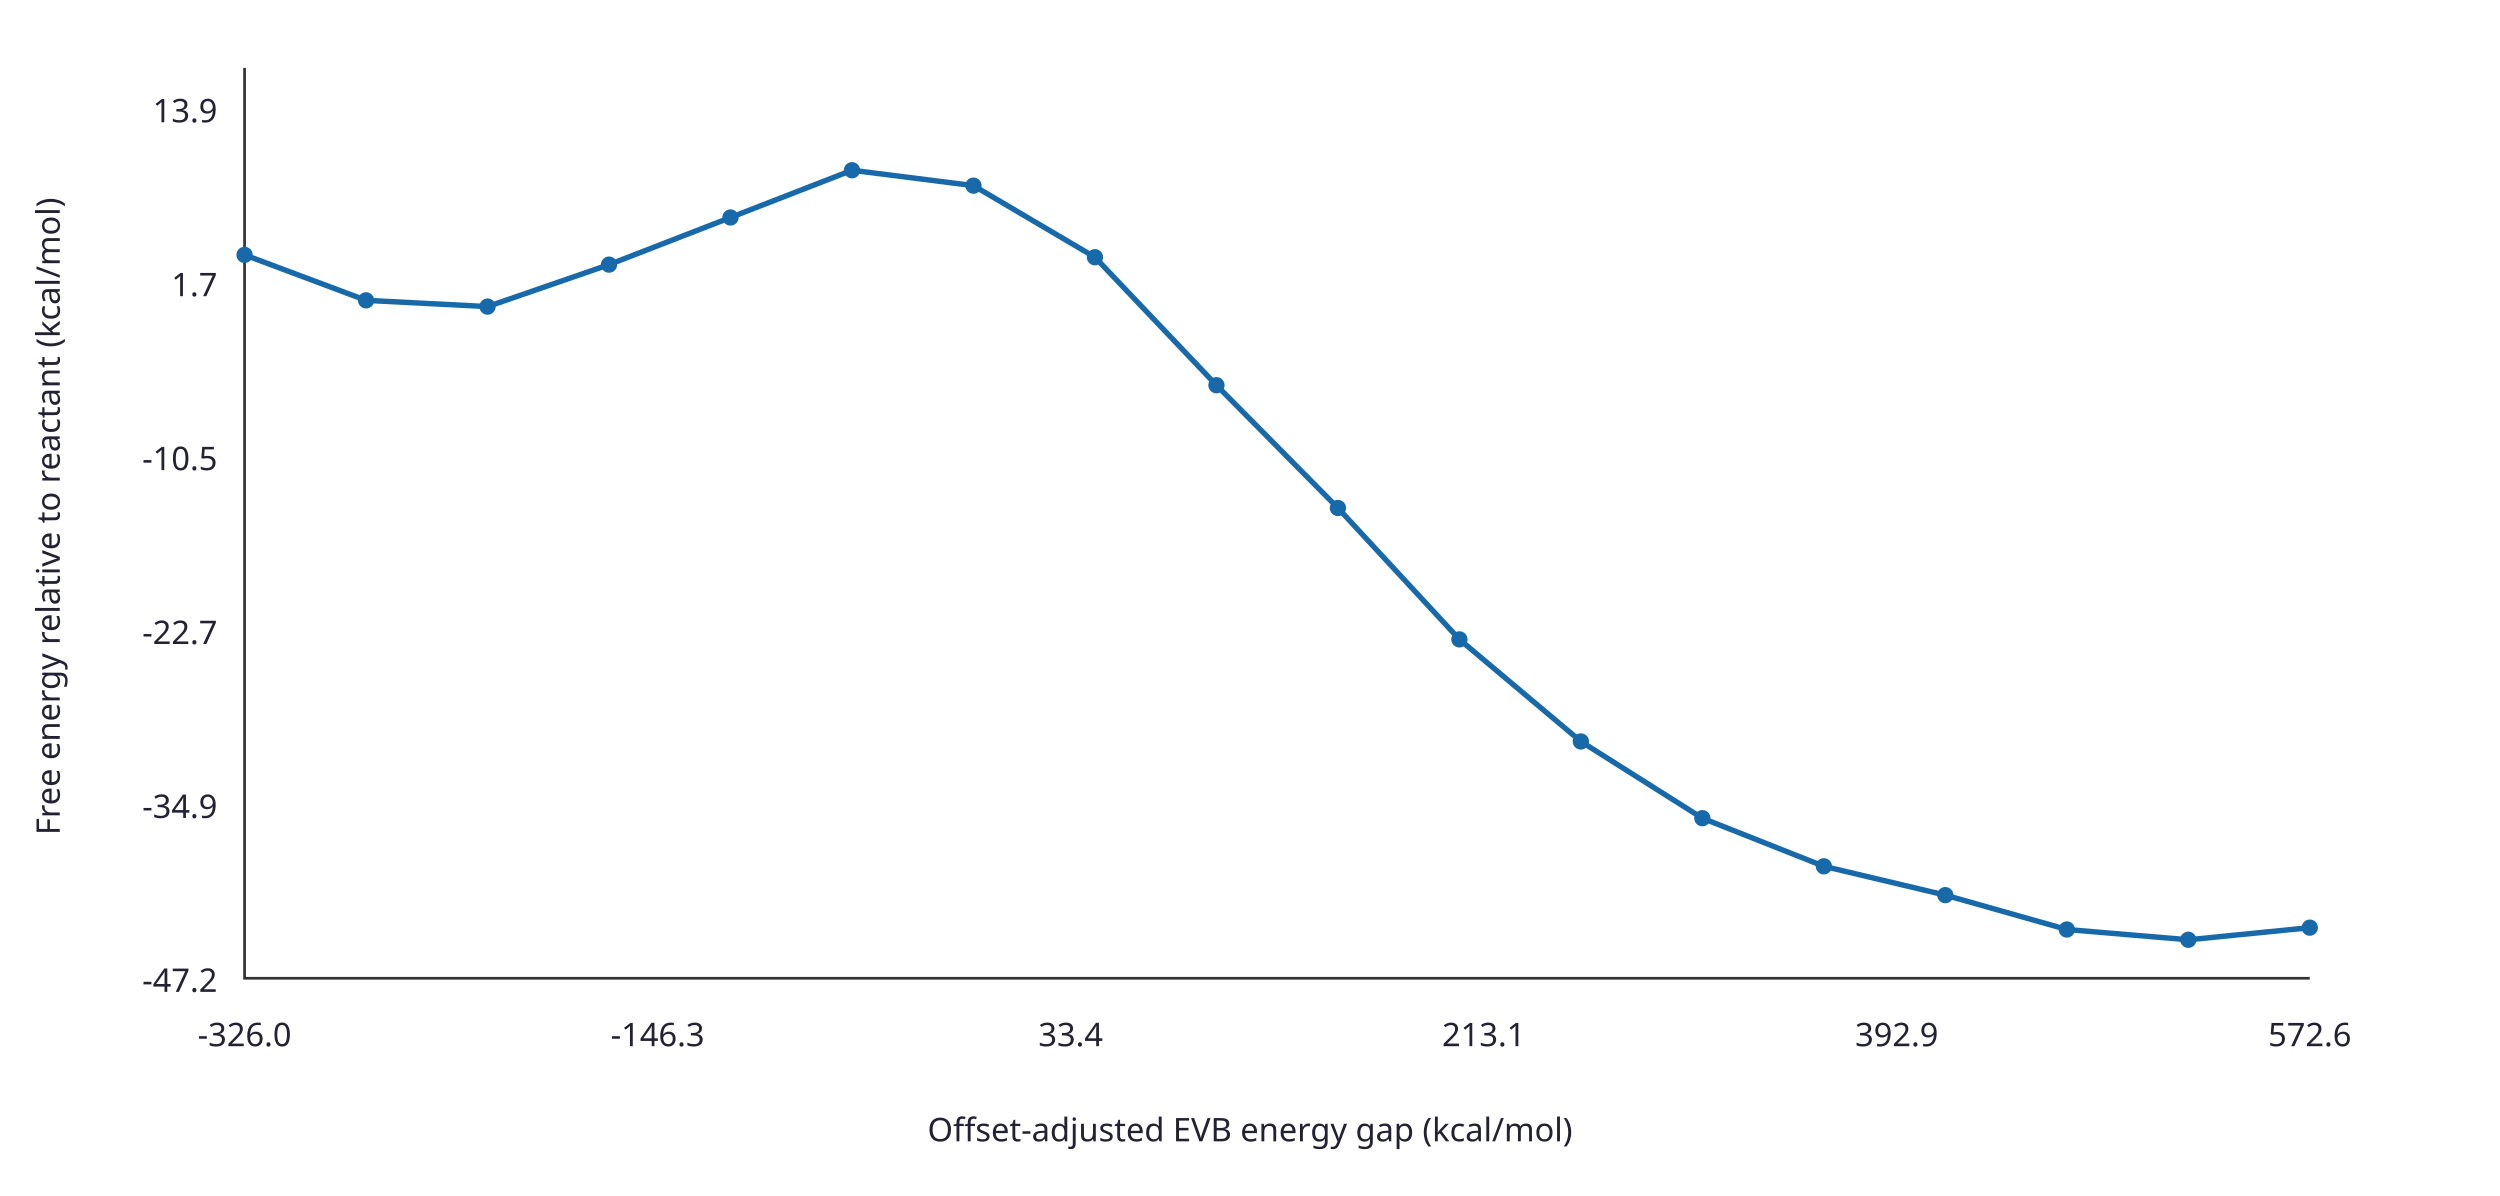
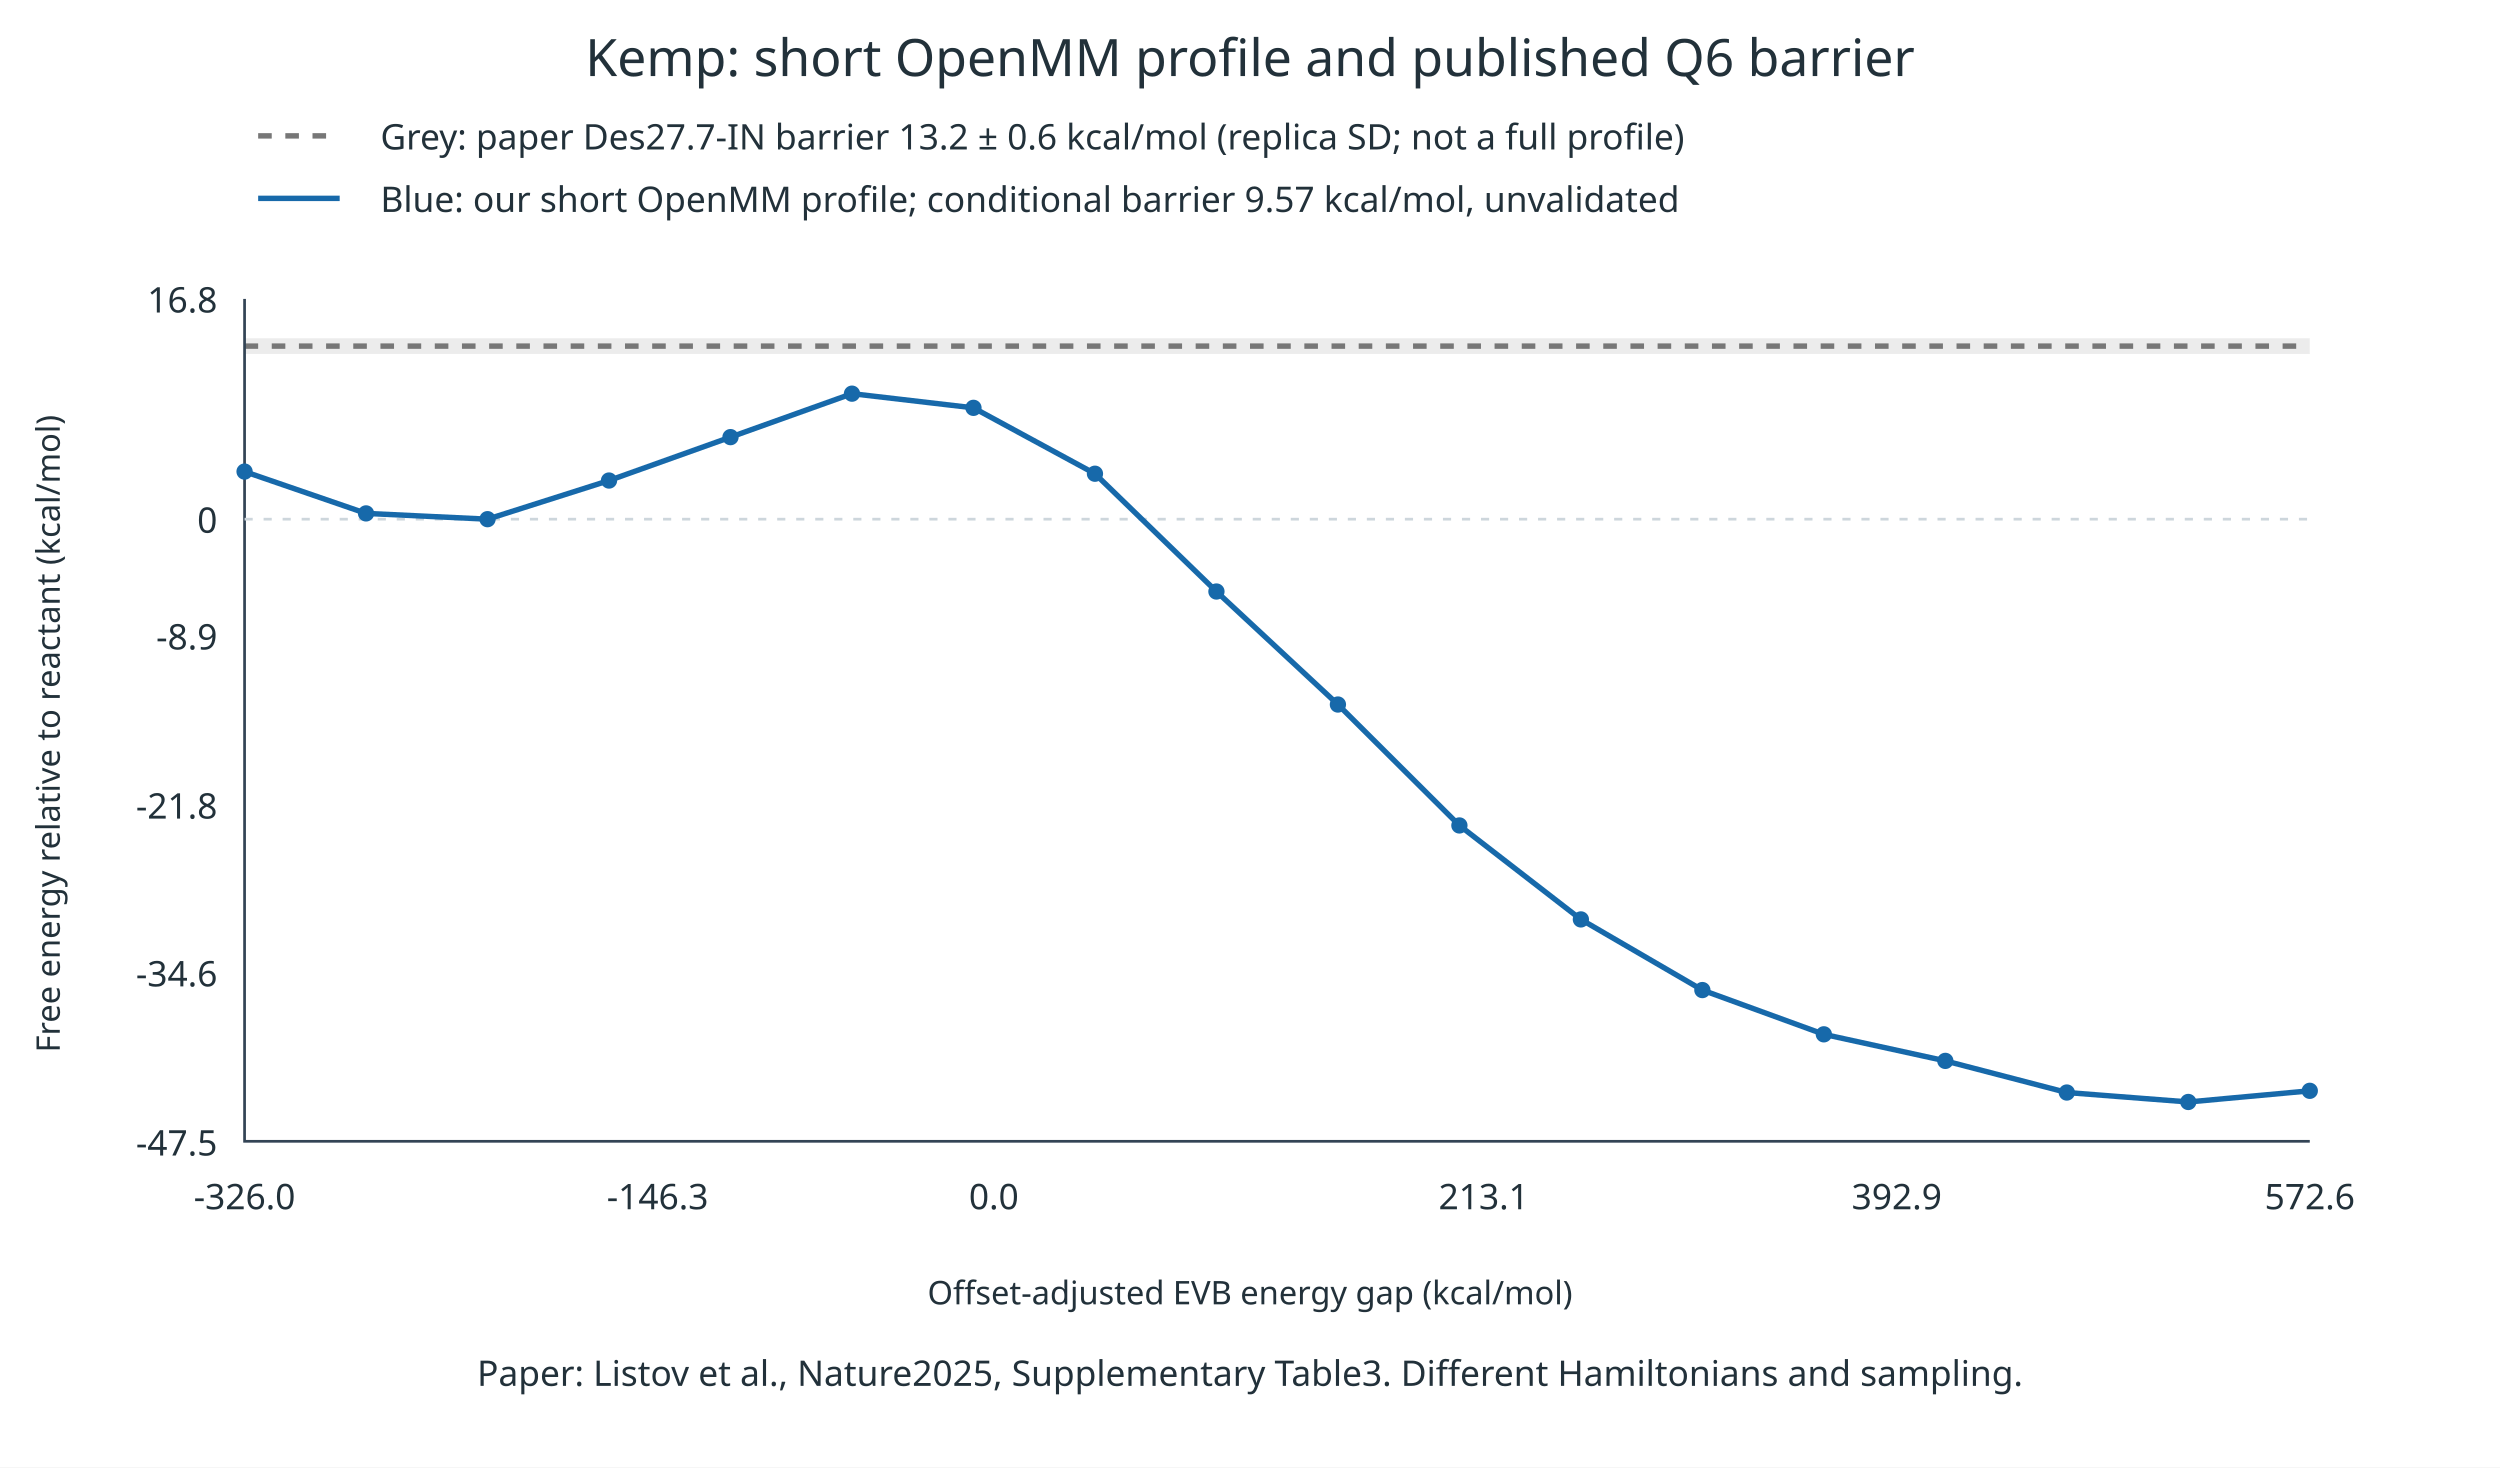
- <svg xmlns="http://www.w3.org/2000/svg" style="max-width:100%;height:auto;display:block;margin:auto" width="920" height="440" viewBox="0 60 920 440">
+ <svg xmlns="http://www.w3.org/2000/svg" width="920" height="540" viewBox="0 0 920 540">
  <rect width="920" height="540" fill="white" />
-   <g font-family="sans-serif" fill="#223">
-     <text x="460" y="30" text-anchor="middle" font-size="19">Kemp EVB — SAVED PROFILE</text>
-     <path d="M90 85V420H850" fill="none" stroke="#333" />
-     <text x="90.00" y="445" text-anchor="middle">-326.0</text>
-     <text x="80" y="425.00" text-anchor="end">-47.2</text>
-     <text x="242.00" y="445" text-anchor="middle">-146.3</text>
-     <text x="80" y="361.00" text-anchor="end">-34.9</text>
-     <text x="394.00" y="445" text-anchor="middle">33.4</text>
-     <text x="80" y="297.00" text-anchor="end">-22.7</text>
-     <text x="546.00" y="445" text-anchor="middle">213.1</text>
-     <text x="80" y="233.00" text-anchor="end">-10.5</text>
-     <text x="698.00" y="445" text-anchor="middle">392.9</text>
-     <text x="80" y="169.00" text-anchor="end">1.7</text>
-     <text x="850.00" y="445" text-anchor="middle">572.6</text>
-     <text x="80" y="105.00" text-anchor="end">13.9</text>
-     <circle cx="90.00" cy="153.80" r="3" fill="#1769aa" />
-     <circle cx="134.71" cy="170.53" r="3" fill="#1769aa" />
-     <circle cx="179.41" cy="172.83" r="3" fill="#1769aa" />
-     <circle cx="224.12" cy="157.38" r="3" fill="#1769aa" />
-     <circle cx="268.82" cy="140.03" r="3" fill="#1769aa" />
-     <circle cx="313.53" cy="122.65" r="3" fill="#1769aa" />
-     <circle cx="358.24" cy="128.32" r="3" fill="#1769aa" />
-     <circle cx="402.94" cy="154.66" r="3" fill="#1769aa" />
-     <circle cx="447.65" cy="201.76" r="3" fill="#1769aa" />
-     <circle cx="492.35" cy="246.94" r="3" fill="#1769aa" />
-     <circle cx="537.06" cy="295.29" r="3" fill="#1769aa" />
-     <circle cx="581.76" cy="332.86" r="3" fill="#1769aa" />
-     <circle cx="626.47" cy="361.10" r="3" fill="#1769aa" />
-     <circle cx="671.18" cy="378.80" r="3" fill="#1769aa" />
-     <circle cx="715.88" cy="389.41" r="3" fill="#1769aa" />
-     <circle cx="760.59" cy="402.06" r="3" fill="#1769aa" />
-     <circle cx="805.29" cy="405.84" r="3" fill="#1769aa" />
-     <circle cx="850.00" cy="401.38" r="3" fill="#1769aa" />
-     <polyline points="90.00,153.80 134.71,170.53 179.41,172.83 224.12,157.38 268.82,140.03 313.53,122.65 358.24,128.32 402.94,154.66 447.65,201.76 492.35,246.94 537.06,295.29 581.76,332.86 626.47,361.10 671.18,378.80 715.88,389.41 760.59,402.06 805.29,405.84 850.00,401.38" fill="none" stroke="#1769aa" stroke-width="2" />
+   <g font-family="sans-serif" fill="#22313a">
+     <text x="460" y="28" text-anchor="middle" font-size="19">Kemp: short OpenMM profile and published Q6 barrier</text>
+     <path d="M95 50H125" stroke="#777" stroke-width="2" stroke-dasharray="5 5" />
+     <text x="140" y="55" font-size="13">Grey: paper Des27.7-IN barrier 13.2 ± 0.6 kcal/mol (replica SD; not a full profile)</text>
+     <path d="M95 73H125" stroke="#1769aa" stroke-width="2" />
+     <text x="140" y="78" font-size="13">Blue: our short OpenMM profile; conditional barrier 9.57 kcal/mol, unvalidated</text>
+     <rect id="paper-barrier-sd" x="90" y="124.474" width="760" height="5.790" fill="#888" opacity="0.16" />
+     <path id="paper-barrier-line" data-value="13.2" d="M90 127.369H850" stroke="#777" stroke-width="2" stroke-dasharray="5 5" />
+     <path d="M90 110V420H850" fill="none" stroke="#345" />
+     <text x="80" y="425.231" text-anchor="end" font-size="13">-47.5</text>
+     <text x="80" y="362.992" text-anchor="end" font-size="13">-34.6</text>
+     <text x="80" y="301.235" text-anchor="end" font-size="13">-21.8</text>
+     <text x="80" y="238.996" text-anchor="end" font-size="13">-8.9</text>
+     <text x="80" y="196.056" text-anchor="end" font-size="13">0</text>
+     <text x="80" y="115.000" text-anchor="end" font-size="13">16.8</text>
+     <text x="90.000" y="445" text-anchor="middle" font-size="13">-326.0</text>
+     <text x="242.000" y="445" text-anchor="middle" font-size="13">-146.3</text>
+     <text x="365.728" y="445" text-anchor="middle" font-size="13">0.0</text>
+     <text x="546.000" y="445" text-anchor="middle" font-size="13">213.1</text>
+     <text x="698.000" y="445" text-anchor="middle" font-size="13">392.9</text>
+     <text x="850.000" y="445" text-anchor="middle" font-size="13">572.6</text>
+     <path d="M90 191.056H850" stroke="#cdd6dc" stroke-dasharray="3 4" />
+     <circle cx="90.000" cy="173.539" r="3" fill="#1769aa" />
+     <circle cx="134.706" cy="188.935" r="3" fill="#1769aa" />
+     <circle cx="179.412" cy="191.056" r="3" fill="#1769aa" />
+     <circle cx="224.118" cy="176.835" r="3" fill="#1769aa" />
+     <circle cx="268.824" cy="160.864" r="3" fill="#1769aa" />
+     <circle cx="313.529" cy="144.870" r="3" fill="#1769aa" />
+     <circle cx="358.235" cy="150.086" r="3" fill="#1769aa" />
+     <circle cx="402.941" cy="174.330" r="3" fill="#1769aa" />
+     <circle cx="447.647" cy="217.678" r="3" fill="#1769aa" />
+     <circle cx="492.353" cy="259.264" r="3" fill="#1769aa" />
+     <circle cx="537.059" cy="303.767" r="3" fill="#1769aa" />
+     <circle cx="581.765" cy="338.349" r="3" fill="#1769aa" />
+     <circle cx="626.471" cy="364.346" r="3" fill="#1769aa" />
+     <circle cx="671.176" cy="380.633" r="3" fill="#1769aa" />
+     <circle cx="715.882" cy="390.407" r="3" fill="#1769aa" />
+     <circle cx="760.588" cy="402.050" r="3" fill="#1769aa" />
+     <circle cx="805.294" cy="405.526" r="3" fill="#1769aa" />
+     <circle cx="850.000" cy="401.421" r="3" fill="#1769aa" />
+     <polyline points="90.000,173.539 134.706,188.935 179.412,191.056 224.118,176.835 268.824,160.864 313.529,144.870 358.235,150.086 402.941,174.330 447.647,217.678 492.353,259.264 537.059,303.767 581.765,338.349 626.471,364.346 671.176,380.633 715.882,390.407 760.588,402.050 805.294,405.526 850.000,401.421" fill="none" stroke="#1769aa" stroke-width="2" />
    <text x="460" y="480" text-anchor="middle">Offset-adjusted EVB energy gap (kcal/mol)</text>
-     <text transform="translate(22 250) rotate(-90)" text-anchor="middle">Free energy relative to reactant (kcal/mol)</text>
-     <text x="460" y="510" text-anchor="middle">Saved short-run example; not validated.</text>
+     <text transform="translate(22 270) rotate(-90)" text-anchor="middle">Free energy relative to reactant (kcal/mol)</text>
+     <text x="460" y="510" text-anchor="middle" font-size="13">Paper: Listov et al., Nature2025, Supplementary Table3. Different Hamiltonians and sampling.</text>
  </g>
</svg>
